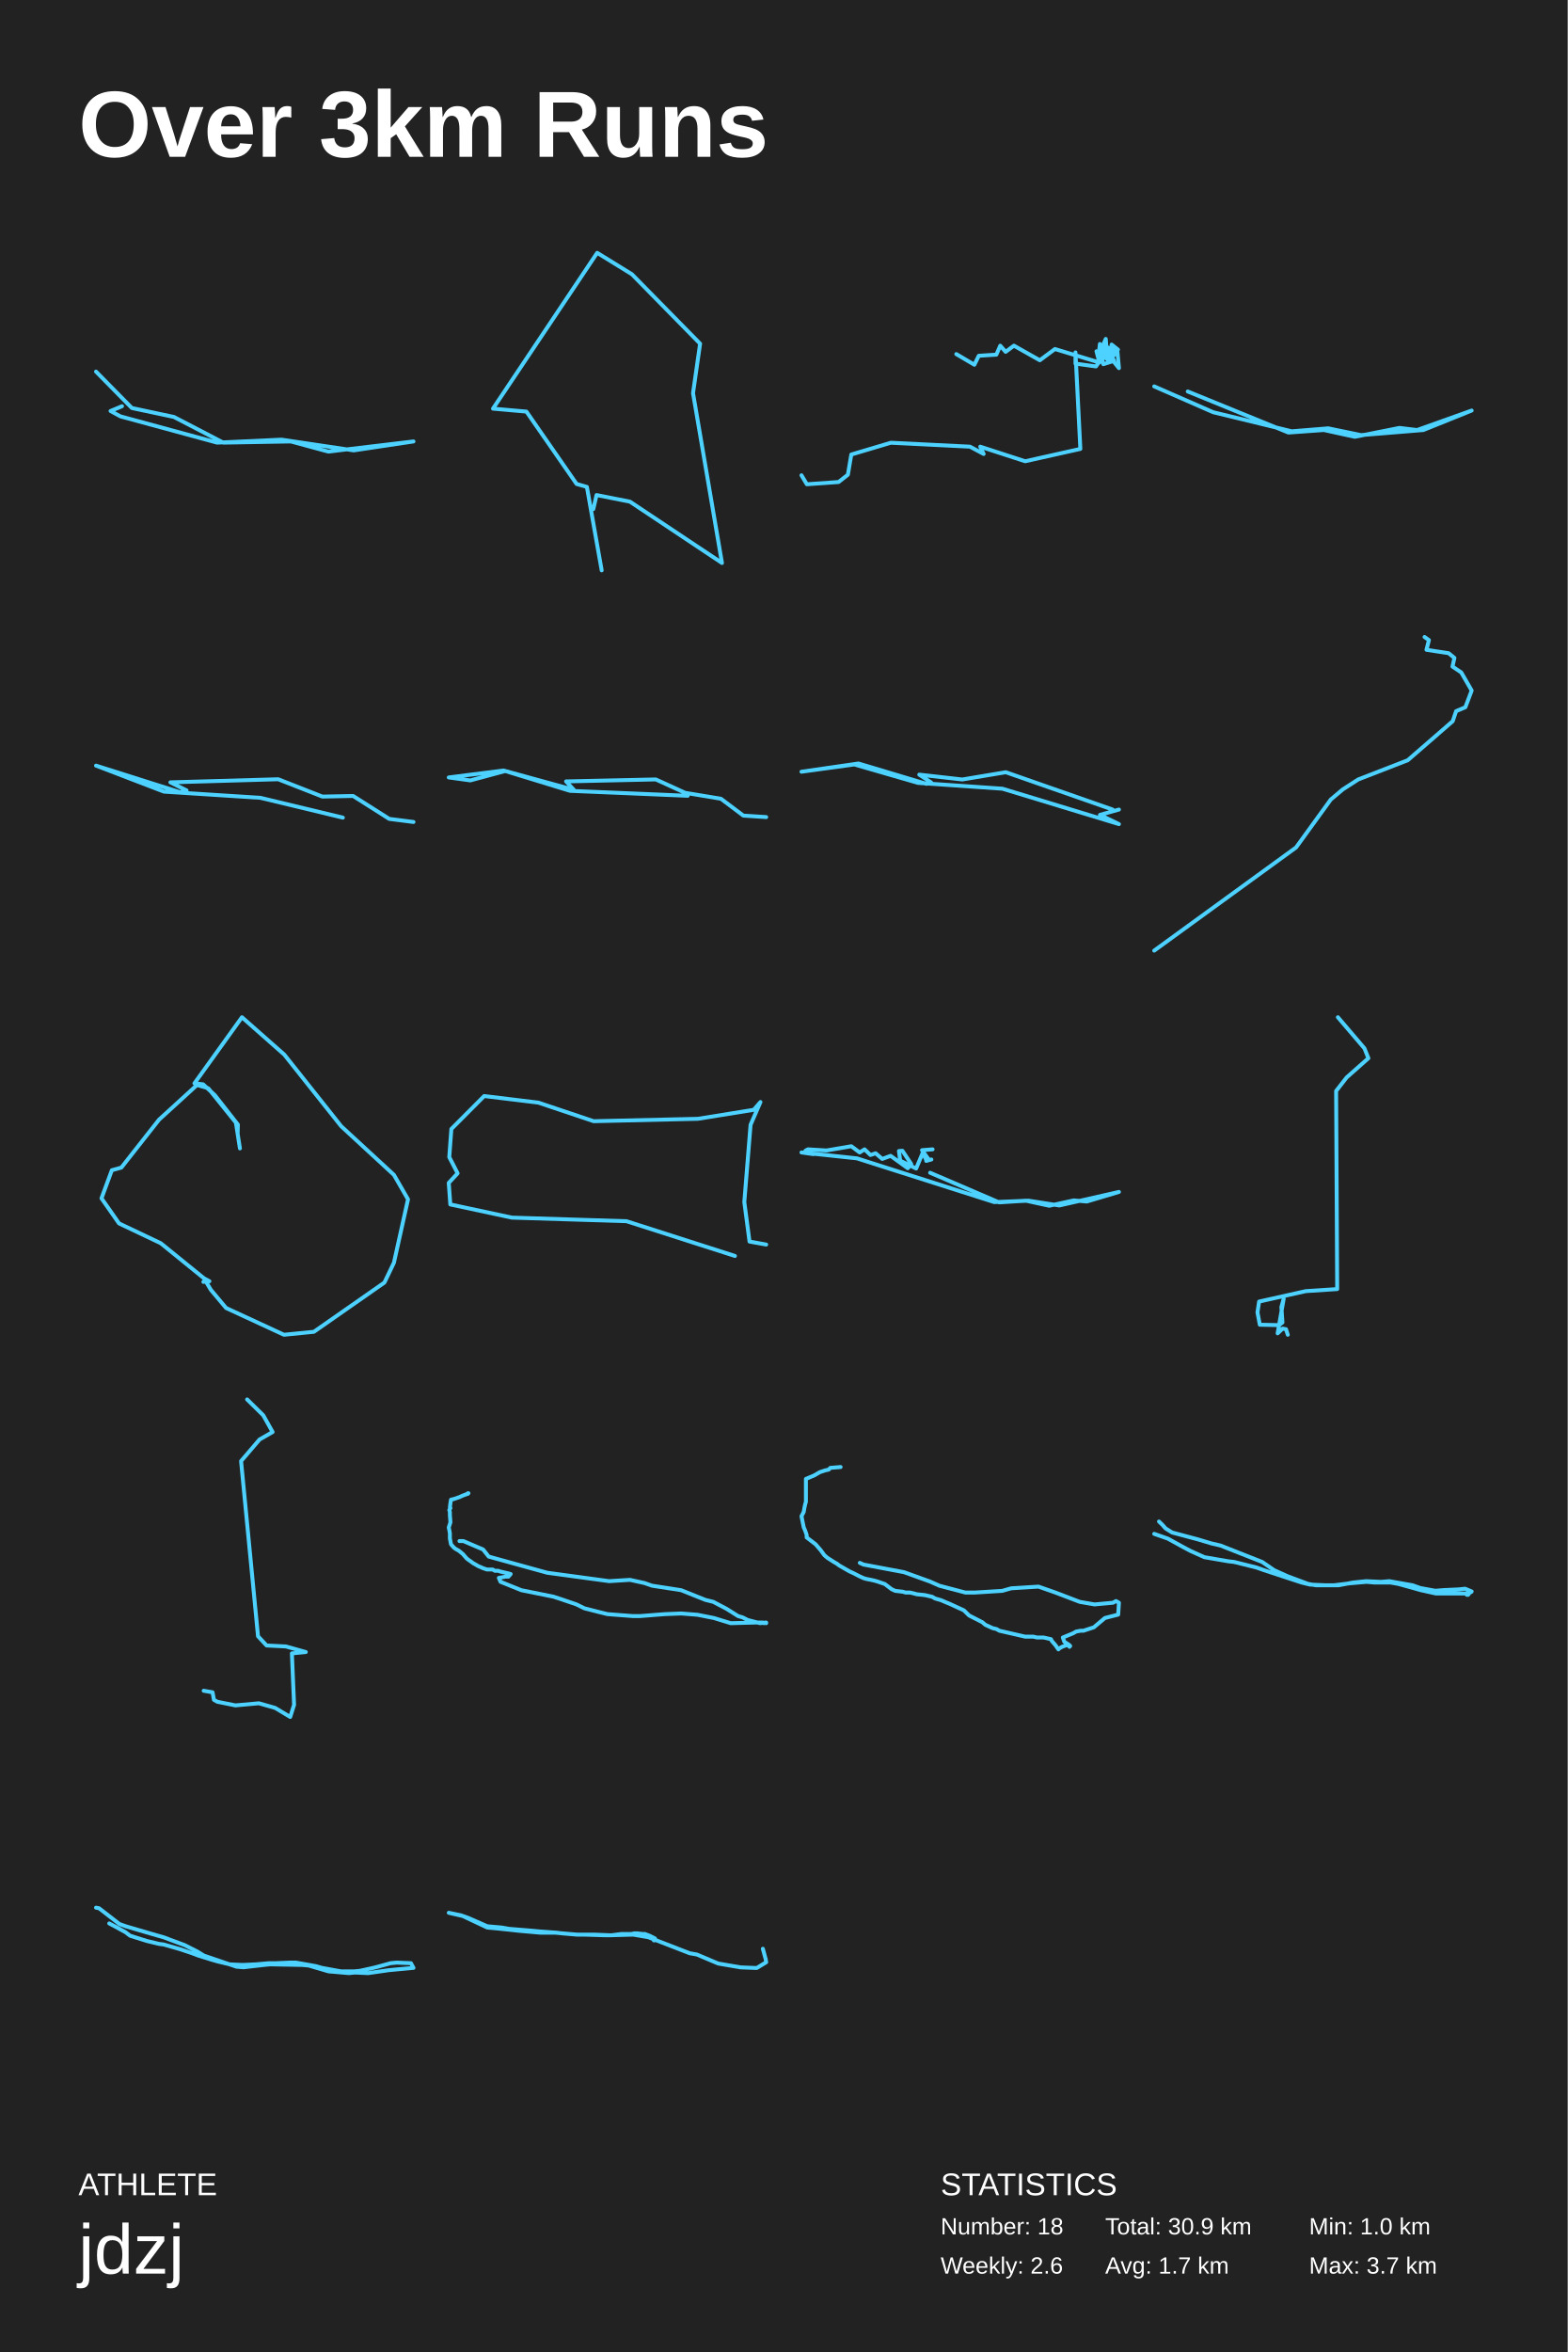
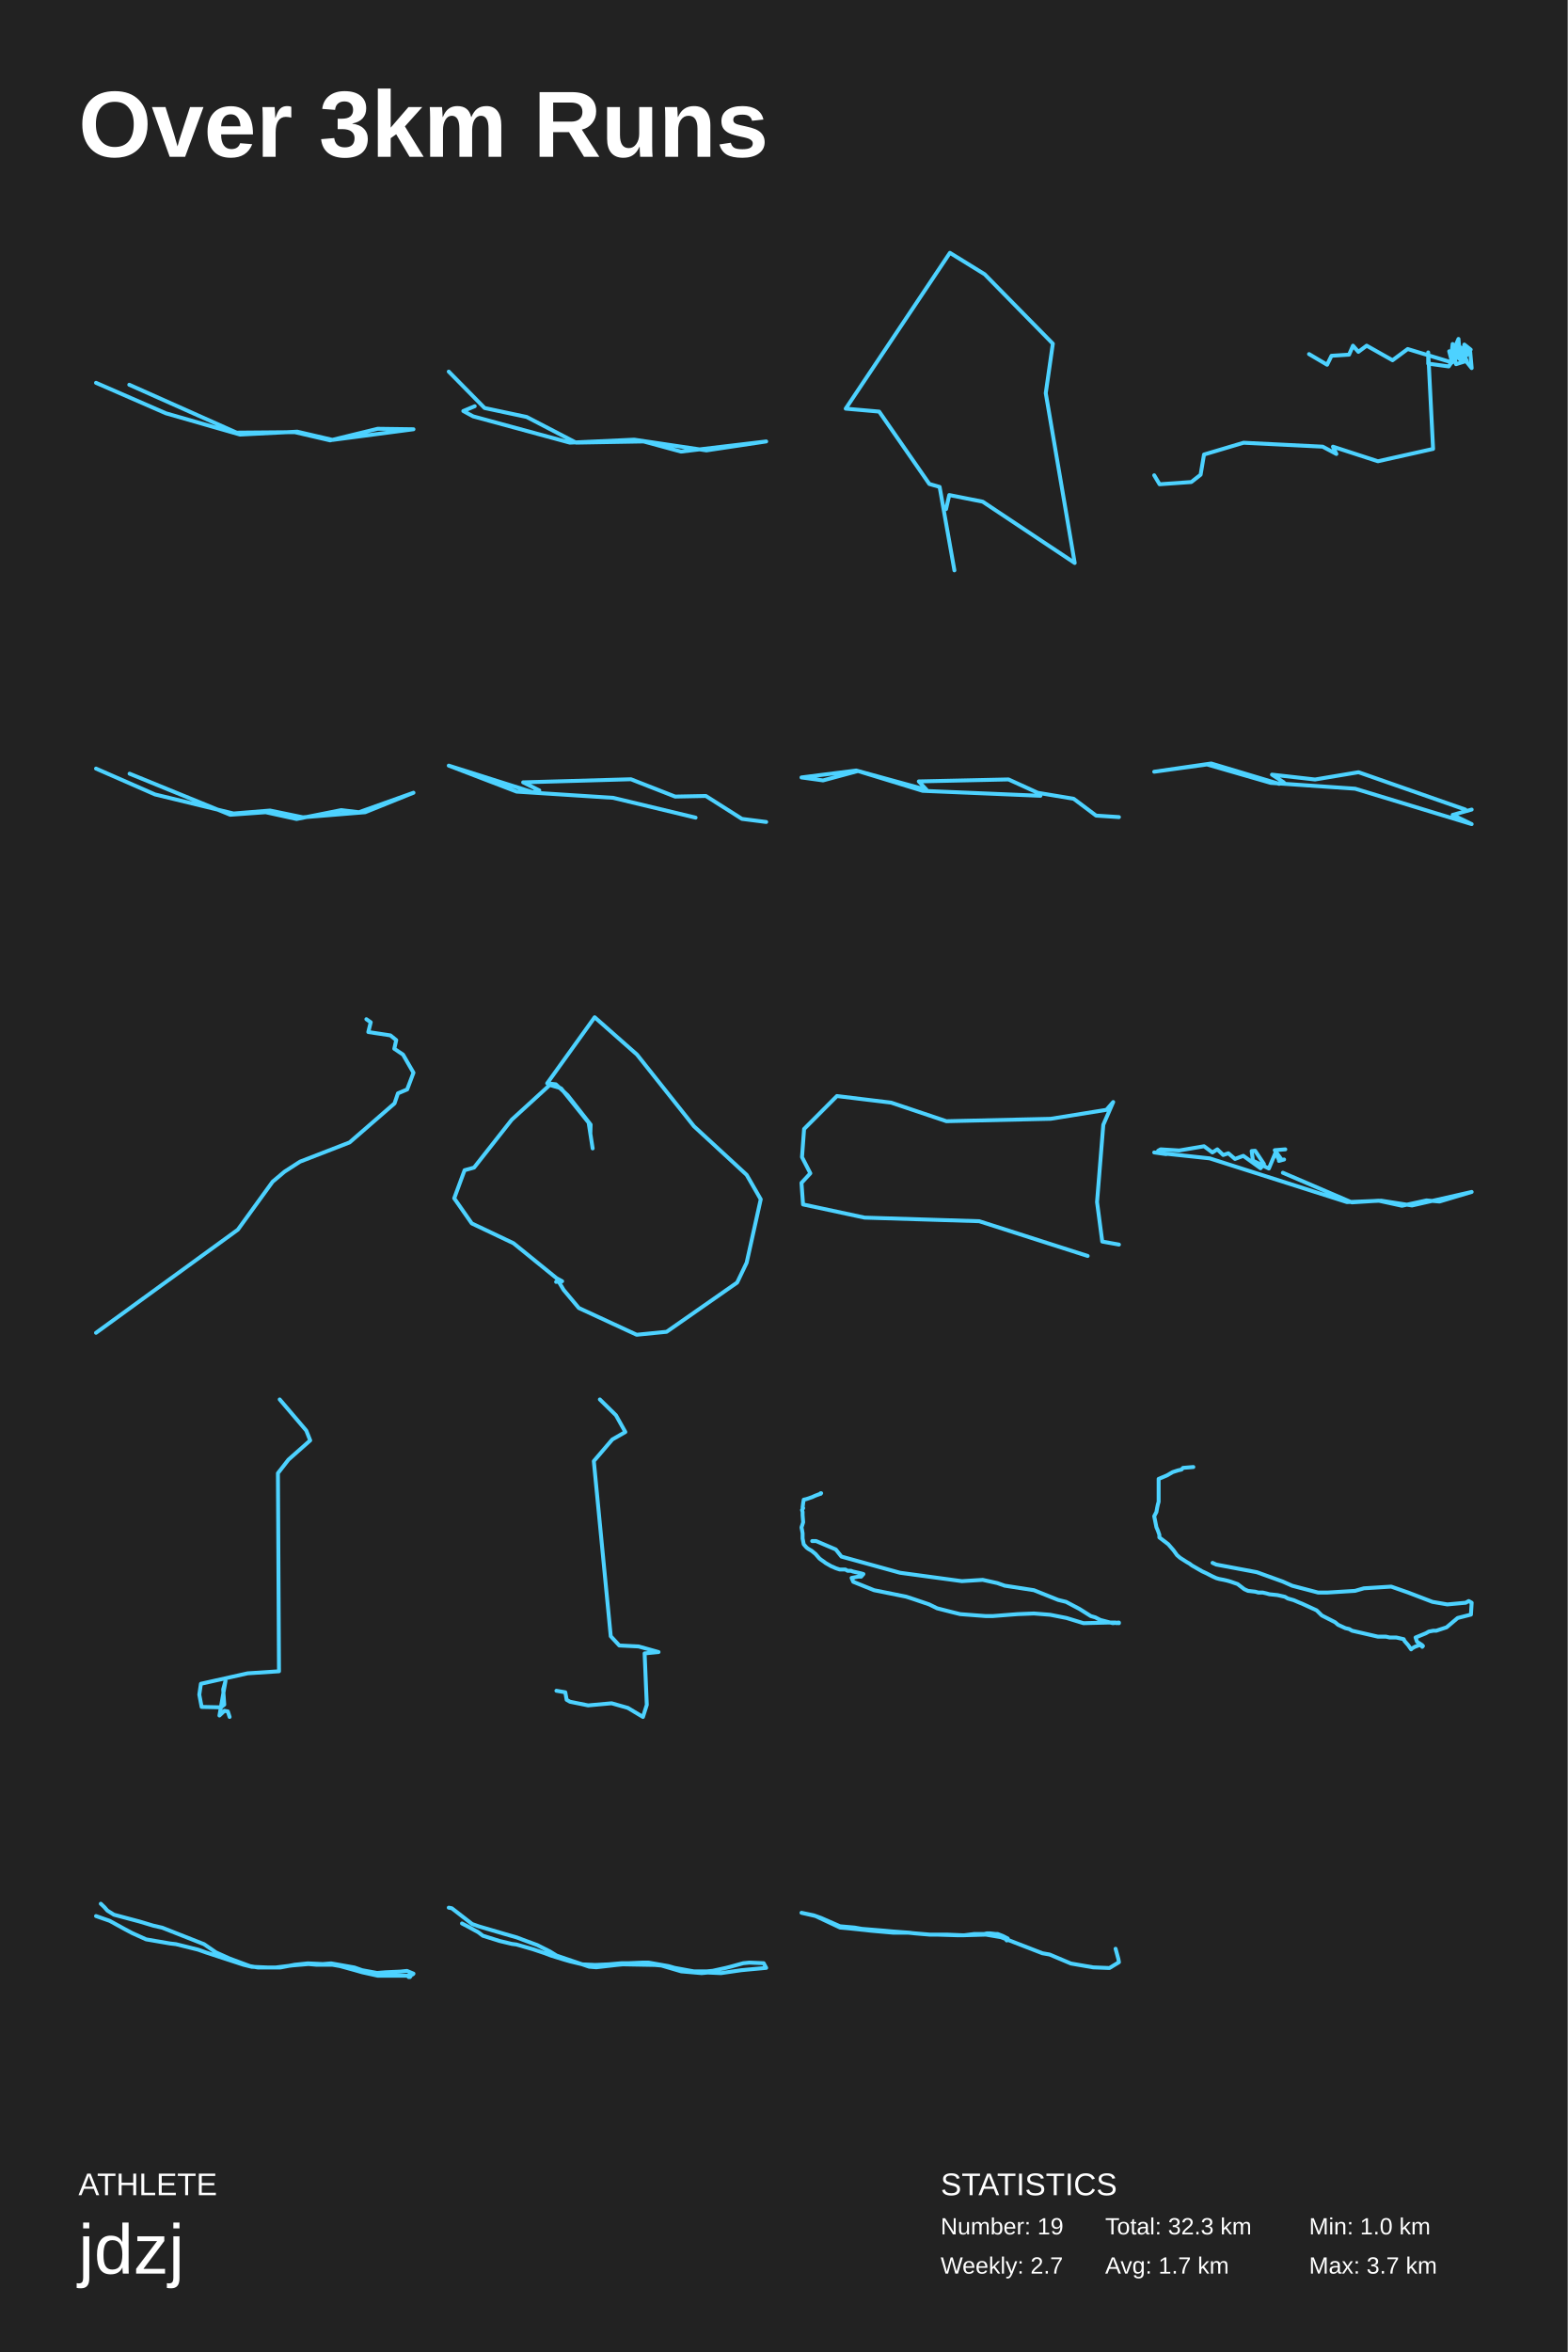
<svg xmlns="http://www.w3.org/2000/svg" baseProfile="full" height="300mm" version="1.1" viewBox="0,0,200,300" width="200mm">
  <defs />
  <rect fill="#222222" height="300" width="200" x="0" y="0" />
  <text fill="#FFFFFF" style="font-size:12px; font-family:Arial; font-weight:bold;" x="10" y="20">Over 3km Runs</text>
  <text fill="#FFFFFF" style="font-size:4px; font-family:Arial" x="10" y="280">ATHLETE</text>
  <text fill="#FFFFFF" style="font-size:9px; font-family:Arial" x="10" y="290">jdzj</text>
  <text fill="#FFFFFF" style="font-size:4px; font-family:Arial" x="120" y="280">STATISTICS</text>
-   <text fill="#FFFFFF" style="font-size:3px; font-family:Arial" x="120" y="285">Number: 18</text>
-   <text fill="#FFFFFF" style="font-size:3px; font-family:Arial" x="120" y="290">Weekly: 2.6</text>
-   <text fill="#FFFFFF" style="font-size:3px; font-family:Arial" x="141" y="285">Total: 30.9 km</text>
+   <text fill="#FFFFFF" style="font-size:3px; font-family:Arial" x="120" y="285">Number: 19</text>
+   <text fill="#FFFFFF" style="font-size:3px; font-family:Arial" x="120" y="290">Weekly: 2.7</text>
+   <text fill="#FFFFFF" style="font-size:3px; font-family:Arial" x="141" y="285">Total: 32.3 km</text>
  <text fill="#FFFFFF" style="font-size:3px; font-family:Arial" x="141" y="290">Avg: 1.7 km</text>
  <text fill="#FFFFFF" style="font-size:3px; font-family:Arial" x="167" y="285">Min: 1.0 km</text>
  <text fill="#FFFFFF" style="font-size:3px; font-family:Arial" x="167" y="290">Max: 3.7 km</text>
-   <polyline fill="none" points="12.25,47.399 16.824,52.043 22.193,53.185 28.49,56.459 37.107,56.307 41.879,57.601 52.75,56.307 45.127,57.449 35.914,56.078 27.694,56.459 15.365,53.109 14.106,52.424 15.564,51.815" stroke="#4dd2ff" stroke-linecap="round" stroke-linejoin="round" stroke-width="0.5" />
-   <polyline fill="none" points="76.761,72.75 74.874,62.107 73.561,61.73 67.16,52.5 62.893,52.123 76.187,32.25 80.618,34.981 89.317,43.835 88.414,50.146 92.107,71.808 80.372,63.991 76.105,63.143 75.695,64.933" stroke="#4dd2ff" stroke-linecap="round" stroke-linejoin="round" stroke-width="0.5" />
-   <polyline fill="none" points="122.002,45.164 124.307,46.524 124.868,45.379 127.111,45.236 127.609,44.091 128.295,44.878 129.354,44.091 132.656,45.951 134.588,44.52 140.258,46.238 139.884,44.806 142.563,45.093 140.569,44.377 141.068,43.232 141.192,44.806 140.881,44.091 140.195,45.021 140.32,43.876 141.192,45.093 140.258,44.806 142.127,44.592 142.127,45.307 141.317,44.305 140.008,45.021 142.625,44.592 141.815,43.947 141.566,46.095 140.445,45.164 140.32,45.951 141.878,44.949 141.192,45.021 142.75,46.953 142.563,44.878 141.628,45.021 142.127,46.023 140.756,46.452 140.569,45.665 139.822,46.739 137.205,46.381 137.205,44.949 137.828,57.259 130.787,58.834 125.055,56.973 125.491,57.904 123.746,56.973 113.652,56.472 108.605,57.975 108.169,60.552 106.985,61.482 102.935,61.768 102.25,60.623" stroke="#4dd2ff" stroke-linecap="round" stroke-linejoin="round" stroke-width="0.5" />
-   <polyline fill="none" points="151.53,49.934 164.372,55.174 168.888,54.85 172.839,55.715 178.53,54.58 180.788,54.85 187.75,52.365 181.588,54.85 173.639,55.499 169.452,54.634 164.795,55.012 154.776,52.581 147.25,49.285" stroke="#4dd2ff" stroke-linecap="round" stroke-linejoin="round" stroke-width="0.5" />
-   <polyline fill="none" points="52.75,104.844 49.656,104.449 45.049,101.526 41.129,101.605 35.491,99.394 21.739,99.789 23.802,100.816 22.977,101.053 12.25,97.656 20.914,100.974 33.222,101.763 43.742,104.291" stroke="#4dd2ff" stroke-linecap="round" stroke-linejoin="round" stroke-width="0.5" />
-   <polyline fill="none" points="97.75,104.221 94.834,104.031 91.972,101.882 87.405,101.124 83.663,99.417 72.217,99.67 73.208,100.744 64.238,98.279 57.25,99.164 60.001,99.543 64.459,98.343 72.713,100.871 87.735,101.503" stroke="#4dd2ff" stroke-linecap="round" stroke-linejoin="round" stroke-width="0.5" />
-   <polyline fill="none" points="141.942,103.26 128.316,98.497 122.769,99.425 117.276,98.806 118.784,99.796 118.191,99.982 109.521,97.384 102.25,98.435 108.982,97.507 117.114,99.858 127.886,100.6 142.75,105.116 140.326,103.941 142.75,103.26" stroke="#4dd2ff" stroke-linecap="round" stroke-linejoin="round" stroke-width="0.5" />
-   <polyline fill="none" points="181.739,81.25 182.296,81.642 181.986,82.886 184.806,83.313 185.55,83.917 185.302,85.019 186.418,85.766 187.75,88.077 186.944,90.211 185.767,90.708 185.333,91.988 179.6,96.966 173.279,99.419 171.296,100.699 169.778,101.979 165.346,108.095 147.25,121.25" stroke="#4dd2ff" stroke-linecap="round" stroke-linejoin="round" stroke-width="0.5" />
-   <polyline fill="none" points="30.609,146.481 30.095,143.194 26.57,138.811 25.138,138.39 20.291,142.815 15.481,148.926 14.269,149.263 12.947,152.845 15.187,156.048 20.511,158.577 26.276,163.254 25.946,163.507 26.717,163.423 26.019,163.044 26.9,164.519 28.846,166.837 36.227,170.25 40.046,169.871 49.042,163.592 50.254,161.063 52.053,152.972 50.254,149.853 43.534,143.658 36.264,134.512 30.866,129.75 24.807,138.179 25.909,138.305 27.414,139.696 30.352,143.447 30.315,144.627" stroke="#4dd2ff" stroke-linecap="round" stroke-linejoin="round" stroke-width="0.5" />
-   <polyline fill="none" points="93.76,160.198 79.927,155.767 65.297,155.309 57.45,153.628 57.25,150.879 58.381,149.656 57.317,147.594 57.583,144.004 61.772,139.802 68.688,140.642 75.738,143.011 89.038,142.705 96.154,141.559 97.018,140.566 95.755,143.469 94.957,153.323 95.622,158.364 97.75,158.746" stroke="#4dd2ff" stroke-linecap="round" stroke-linejoin="round" stroke-width="0.5" />
-   <polyline fill="none" points="118.663,149.586 127.465,153.364 130.879,153.148 133.854,153.796 136.987,153.112 138.647,153.256 142.75,152.033 135.139,153.76 131.223,153.148 126.838,153.328 109.329,147.751 102.25,146.996 103.785,147.212 102.751,146.78 103.064,146.6 105.445,146.744 108.608,146.204 109.673,146.996 110.3,146.6 111.052,147.32 111.709,147.104 112.555,147.823 113.62,147.428 115.813,149.011 116.251,148.471 115.124,146.78 114.685,146.816 114.842,148.039 116.878,149.047 117.723,147.032 118.193,148.003 118.82,147.895 118.162,148.075 118.538,147.967 117.629,146.708 118.976,146.6" stroke="#4dd2ff" stroke-linecap="round" stroke-linejoin="round" stroke-width="0.5" />
-   <polyline fill="none" points="164.293,170.25 164.065,169.545 163.633,169.466 162.996,170.067 163.77,165.652 163.474,166.723 163.61,168.682 163.178,169.022 160.722,168.97 160.426,167.402 160.631,166.017 166.59,164.685 170.593,164.424 170.457,139.157 171.799,137.432 174.574,134.976 174.074,133.722 170.684,129.75" stroke="#4dd2ff" stroke-linecap="round" stroke-linejoin="round" stroke-width="0.5" />
-   <polyline fill="none" points="25.986,215.658 27.119,215.855 27.291,216.813 27.719,217.059 30.029,217.526 33.024,217.255 35.099,217.845 37.025,219.0 37.517,217.452 37.239,210.891 39.014,210.719 36.469,210.006 34.008,209.883 32.917,208.704 30.756,186.365 33.11,183.612 34.778,182.654 33.58,180.515 31.527,178.5" stroke="#4dd2ff" stroke-linecap="round" stroke-linejoin="round" stroke-width="0.5" />
-   <polyline fill="none" points="58.614,196.564 59.117,196.564 61.63,197.637 62.348,198.544 69.816,200.606 77.715,201.678 80.372,201.513 82.239,201.925 83.173,202.255 86.907,202.833 89.995,204.07 91.0,204.317 92.723,205.225 94.16,206.132 94.734,206.297 95.38,206.627 96.96,207.039 97.75,206.957 97.678,206.957 97.678,206.957 97.463,207.039 97.606,206.957 97.678,206.957 97.75,207.039 97.319,206.957 96.386,206.957 93.226,207.039 91.072,206.379 88.989,205.967 86.907,205.802 84.824,205.884 83.747,205.967 81.665,206.132 80.731,206.132 77.5,205.884 76.495,205.637 74.556,205.142 73.551,204.647 71.612,203.987 70.606,203.658 66.513,202.833 63.856,201.761 63.641,201.266 64.503,201.101 64.862,201.101 65.149,200.771 64.862,200.688 64.144,200.523 63.785,200.441 63.569,200.358 63.138,200.358 62.851,200.193 62.492,200.193 62.133,200.193 61.63,200.028 61.271,199.864 61.056,199.781 60.338,199.369 60.122,199.204 59.763,198.956 59.548,198.791 59.332,198.544 59.045,198.214 58.543,197.802 58.112,197.554 57.896,197.389 57.537,196.977 57.394,196.234 57.394,195.575 57.322,195.162 57.25,194.832 57.465,194.172 57.394,193.265 57.394,192.853 57.322,192.605 57.465,192.358 57.394,192.275 57.465,191.698 57.537,191.286 57.896,191.203 58.614,190.956 58.973,190.791 59.189,190.708 59.62,190.543 59.691,190.543 59.691,190.461 59.763,190.461" stroke="#4dd2ff" stroke-linecap="round" stroke-linejoin="round" stroke-width="0.5" />
-   <polyline fill="none" points="109.691,199.345 110.162,199.561 115.342,200.535 118.638,201.725 119.863,202.266 123.159,203.131 124.384,203.131 127.869,202.915 128.999,202.591 132.484,202.374 134.65,203.131 135.78,203.564 137.758,204.321 139.642,204.646 141.997,204.43 142.373,204.213 142.75,204.43 142.656,205.944 140.96,206.377 139.548,207.567 138.888,207.783 138.229,208 137.852,208 137.287,208.108 136.91,208.324 135.592,208.865 135.78,209.406 136.44,209.839 136.44,209.947 136.44,210.055 136.534,209.947 136.063,209.839 135.498,210.055 135.309,210.163 135.121,210.271 135.027,210.38 135.027,210.38 134.65,209.839 134.462,209.622 134.179,209.298 134.085,209.081 133.143,208.865 132.766,208.865 132.295,208.865 131.824,208.757 131.259,208.757 130.788,208.757 129.847,208.54 129.376,208.432 128.905,208.324 128.434,208.216 127.492,208 127.115,207.783 126.644,207.675 126.173,207.459 125.702,207.242 125.326,206.918 124.478,206.485 123.63,206.052 122.971,205.403 122.5,205.187 122.029,204.97 121.558,204.754 121.087,204.538 120.805,204.43 120.051,204.105 119.674,203.997 119.298,203.889 118.921,203.672 118.45,203.564 117.979,203.456 116.943,203.348 116.566,203.24 116.095,203.131 115.53,203.131 115.153,203.023 114.212,202.915 113.741,202.699 112.893,202.05 111.951,201.725 111.574,201.617 111.103,201.509 110.538,201.401 110.162,201.292 109.691,201.076 108.843,200.643 108.372,200.427 107.995,200.211 107.053,199.67 106.771,199.453 106.394,199.237 105.547,198.696 105.17,198.371 104.699,197.722 104.04,196.965 102.909,196.1 102.909,195.775 102.721,195.234 102.533,194.801 102.25,193.395 102.533,192.854 102.627,192.313 102.721,191.881 102.815,191.556 102.815,191.015 102.815,189.609 102.815,188.635 103.851,188.202 104.605,187.77 105.264,187.553 105.735,187.445 105.923,187.229 107.242,187.12" stroke="#4dd2ff" stroke-linecap="round" stroke-linejoin="round" stroke-width="0.5" />
-   <polyline fill="none" points="147.859,194.072 148.316,194.509 148.696,194.946 149.534,195.471 152.807,196.345 154.558,196.87 155.7,197.132 161.029,199.231 162.552,200.28 164.303,201.067 166.891,202.029 167.881,202.204 169.708,202.204 170.773,202.204 172.601,201.854 174.275,201.679 176.179,201.767 177.244,201.679 180.213,202.204 181.203,202.554 183.106,202.903 184.172,202.816 186.075,202.729 186.913,202.641 187.75,202.991 187.674,203.078 187.445,203.166 187.369,203.253 187.369,203.341 187.293,203.253 187.141,203.428 187.141,203.253 187.217,203.341 187.293,203.428 187.217,203.341 187.369,203.166 187.293,203.166 187.217,203.166 187.217,203.253 187.217,203.166 187.217,203.166 187.217,203.166 187.217,203.253 187.141,203.253 187.141,203.253 187.065,203.253 186.989,203.253 187.141,203.253 187.141,203.253 187.141,203.253 187.065,203.253 187.065,203.341 186.913,203.253 185.162,203.253 183.182,203.253 181.203,202.816 180.289,202.554 178.386,202.029 177.397,201.854 175.341,201.854 174.352,201.767 172.296,201.942 170.164,202.204 169.175,202.204 167.119,202.116 166.054,201.854 161.258,200.28 160.268,199.93 157.451,199.231 156.69,199.143 153.645,198.619 151.894,197.832 150.904,197.307 149.001,196.258 147.25,195.646" stroke="#4dd2ff" stroke-linecap="round" stroke-linejoin="round" stroke-width="0.5" />
-   <polyline fill="none" points="12.25,243.325 12.639,243.4 15.236,245.413 16.079,245.711 19.389,246.68 20.947,247.127 21.726,247.425 23.543,248.096 25.166,248.916 26.01,249.438 30.163,250.855 31.072,250.929 33.668,250.631 34.447,250.556 38.536,250.631 39.38,250.706 41.911,251.451 44.507,251.675 45.286,251.6 46.974,251.675 49.57,251.302 50.349,251.227 51.971,251.078 52.75,251.004 52.425,250.407 50.608,250.333 49.829,250.407 48.207,250.855 47.623,251.004 45.935,251.376 45.156,251.451 43.534,251.451 42.69,251.302 41.067,251.004 40.288,250.78 37.757,250.333 36.913,250.333 35.226,250.407 34.317,250.407 32.63,250.556 30.942,250.631 29.32,250.556 27.762,250.184 26.983,249.96 25.296,249.438 24.517,249.14 22.959,248.618 20.882,248.022 20.298,247.947 18.74,247.575 16.599,246.904 16.014,246.456 14.651,245.711 13.938,245.338" stroke="#4dd2ff" stroke-linecap="round" stroke-linejoin="round" stroke-width="0.5" />
-   <polyline fill="none" points="97.322,248.565 97.679,249.875 97.75,250.285 96.538,251.022 94.47,250.94 91.618,250.448 88.908,249.302 87.982,249.138 82.705,247.091 80.78,246.763 77.857,246.845 75.86,246.763 74.434,246.763 73.578,246.763 71.653,246.599 71.011,246.517 68.801,246.353 67.945,246.272 64.951,246.026 64.024,245.862 62.17,245.698 59.746,244.634 58.819,244.306 57.25,243.978 59.033,244.388 60.601,245.125 62.17,245.862 63.097,245.944 65.45,246.19 66.163,246.272 68.017,246.435 68.944,246.517 70.869,246.517 71.724,246.599 73.65,246.763 74.505,246.763 77.143,246.845 77.999,246.845 79.283,246.681 79.71,246.681 79.996,246.681 80.281,246.681 80.566,246.681 80.923,246.599 81.279,246.599 81.992,246.681 82.277,246.681 82.919,246.927 83.561,247.254 83.489,247.418 83.489,247.5 83.418,247.5" stroke="#4dd2ff" stroke-linecap="round" stroke-linejoin="round" stroke-width="0.5" />
+   <polyline fill="none" points="16.493,49.076 30.19,55.184 37.603,55.122 42.115,56.171 48.184,54.69 52.75,54.752 42.437,56.109 37.925,55.06 30.62,55.431 21.166,52.716 12.25,48.829" stroke="#4dd2ff" stroke-linecap="round" stroke-linejoin="round" stroke-width="0.5" />
+   <polyline fill="none" points="57.25,47.399 61.824,52.043 67.193,53.185 73.49,56.459 82.107,56.307 86.879,57.601 97.75,56.307 90.127,57.449 80.914,56.078 72.694,56.459 60.365,53.109 59.106,52.424 60.564,51.815" stroke="#4dd2ff" stroke-linecap="round" stroke-linejoin="round" stroke-width="0.5" />
+   <polyline fill="none" points="121.761,72.75 119.874,62.107 118.561,61.73 112.16,52.5 107.893,52.123 121.187,32.25 125.618,34.981 134.317,43.835 133.414,50.146 137.107,71.808 125.372,63.991 121.105,63.143 120.695,64.933" stroke="#4dd2ff" stroke-linecap="round" stroke-linejoin="round" stroke-width="0.5" />
+   <polyline fill="none" points="167.002,45.164 169.307,46.524 169.868,45.379 172.111,45.236 172.609,44.091 173.295,44.878 174.354,44.091 177.656,45.951 179.588,44.52 185.258,46.238 184.884,44.806 187.563,45.093 185.569,44.377 186.068,43.232 186.192,44.806 185.881,44.091 185.195,45.021 185.32,43.876 186.192,45.093 185.258,44.806 187.127,44.592 187.127,45.307 186.317,44.305 185.008,45.021 187.625,44.592 186.815,43.947 186.566,46.095 185.445,45.164 185.32,45.951 186.878,44.949 186.192,45.021 187.75,46.953 187.563,44.878 186.628,45.021 187.127,46.023 185.756,46.452 185.569,45.665 184.822,46.739 182.205,46.381 182.205,44.949 182.828,57.259 175.787,58.834 170.055,56.973 170.491,57.904 168.746,56.973 158.652,56.472 153.605,57.975 153.169,60.552 151.985,61.482 147.935,61.768 147.25,60.623" stroke="#4dd2ff" stroke-linecap="round" stroke-linejoin="round" stroke-width="0.5" />
+   <polyline fill="none" points="16.53,98.684 29.372,103.924 33.888,103.6 37.839,104.465 43.53,103.33 45.788,103.6 52.75,101.115 46.588,103.6 38.639,104.249 34.452,103.384 29.795,103.762 19.776,101.331 12.25,98.035" stroke="#4dd2ff" stroke-linecap="round" stroke-linejoin="round" stroke-width="0.5" />
+   <polyline fill="none" points="97.75,104.844 94.656,104.449 90.049,101.526 86.129,101.605 80.491,99.394 66.739,99.789 68.802,100.816 67.977,101.053 57.25,97.656 65.914,100.974 78.222,101.763 88.742,104.291" stroke="#4dd2ff" stroke-linecap="round" stroke-linejoin="round" stroke-width="0.5" />
+   <polyline fill="none" points="142.75,104.221 139.834,104.031 136.972,101.882 132.405,101.124 128.663,99.417 117.217,99.67 118.208,100.744 109.238,98.279 102.25,99.164 105.001,99.543 109.459,98.343 117.713,100.871 132.735,101.503" stroke="#4dd2ff" stroke-linecap="round" stroke-linejoin="round" stroke-width="0.5" />
+   <polyline fill="none" points="186.942,103.26 173.316,98.497 167.769,99.425 162.276,98.806 163.784,99.796 163.191,99.982 154.521,97.384 147.25,98.435 153.982,97.507 162.114,99.858 172.886,100.6 187.75,105.116 185.326,103.941 187.75,103.26" stroke="#4dd2ff" stroke-linecap="round" stroke-linejoin="round" stroke-width="0.5" />
+   <polyline fill="none" points="46.739,130 47.296,130.392 46.986,131.636 49.806,132.063 50.55,132.667 50.302,133.769 51.418,134.516 52.75,136.827 51.944,138.961 50.767,139.458 50.333,140.738 44.6,145.716 38.279,148.169 36.296,149.449 34.778,150.729 30.346,156.845 12.25,170" stroke="#4dd2ff" stroke-linecap="round" stroke-linejoin="round" stroke-width="0.5" />
+   <polyline fill="none" points="75.609,146.481 75.095,143.194 71.57,138.811 70.138,138.39 65.291,142.815 60.481,148.926 59.269,149.263 57.947,152.845 60.187,156.048 65.511,158.577 71.276,163.254 70.946,163.507 71.717,163.423 71.019,163.044 71.9,164.519 73.846,166.837 81.227,170.25 85.046,169.871 94.042,163.592 95.254,161.063 97.053,152.972 95.254,149.853 88.534,143.658 81.264,134.512 75.866,129.75 69.807,138.179 70.909,138.305 72.414,139.696 75.352,143.447 75.315,144.627" stroke="#4dd2ff" stroke-linecap="round" stroke-linejoin="round" stroke-width="0.5" />
+   <polyline fill="none" points="138.76,160.198 124.927,155.767 110.297,155.309 102.45,153.628 102.25,150.879 103.381,149.656 102.317,147.594 102.583,144.004 106.772,139.802 113.688,140.642 120.738,143.011 134.038,142.705 141.154,141.559 142.018,140.566 140.755,143.469 139.957,153.323 140.622,158.364 142.75,158.746" stroke="#4dd2ff" stroke-linecap="round" stroke-linejoin="round" stroke-width="0.5" />
+   <polyline fill="none" points="163.663,149.586 172.465,153.364 175.879,153.148 178.854,153.796 181.987,153.112 183.647,153.256 187.75,152.033 180.139,153.76 176.223,153.148 171.838,153.328 154.329,147.751 147.25,146.996 148.785,147.212 147.751,146.78 148.064,146.6 150.445,146.744 153.608,146.204 154.673,146.996 155.3,146.6 156.052,147.32 156.709,147.104 157.555,147.823 158.62,147.428 160.813,149.011 161.251,148.471 160.124,146.78 159.685,146.816 159.842,148.039 161.878,149.047 162.723,147.032 163.193,148.003 163.82,147.895 163.162,148.075 163.538,147.967 162.629,146.708 163.976,146.6" stroke="#4dd2ff" stroke-linecap="round" stroke-linejoin="round" stroke-width="0.5" />
+   <polyline fill="none" points="29.293,219.0 29.065,218.295 28.633,218.216 27.996,218.817 28.77,214.402 28.474,215.473 28.61,217.432 28.178,217.772 25.722,217.72 25.426,216.152 25.631,214.767 31.59,213.435 35.593,213.174 35.457,187.907 36.799,186.182 39.574,183.726 39.074,182.472 35.684,178.5" stroke="#4dd2ff" stroke-linecap="round" stroke-linejoin="round" stroke-width="0.5" />
+   <polyline fill="none" points="70.986,215.658 72.119,215.855 72.291,216.813 72.719,217.059 75.029,217.526 78.024,217.255 80.099,217.845 82.025,219.0 82.517,217.452 82.239,210.891 84.014,210.719 81.469,210.006 79.008,209.883 77.917,208.704 75.756,186.365 78.11,183.612 79.778,182.654 78.58,180.515 76.527,178.5" stroke="#4dd2ff" stroke-linecap="round" stroke-linejoin="round" stroke-width="0.5" />
+   <polyline fill="none" points="103.614,196.564 104.117,196.564 106.63,197.637 107.348,198.544 114.816,200.606 122.715,201.678 125.372,201.513 127.239,201.925 128.173,202.255 131.907,202.833 134.995,204.07 136.0,204.317 137.723,205.225 139.16,206.132 139.734,206.297 140.38,206.627 141.96,207.039 142.75,206.957 142.678,206.957 142.678,206.957 142.463,207.039 142.606,206.957 142.678,206.957 142.75,207.039 142.319,206.957 141.386,206.957 138.226,207.039 136.072,206.379 133.989,205.967 131.907,205.802 129.824,205.884 128.747,205.967 126.665,206.132 125.731,206.132 122.5,205.884 121.495,205.637 119.556,205.142 118.551,204.647 116.612,203.987 115.606,203.658 111.513,202.833 108.856,201.761 108.641,201.266 109.503,201.101 109.862,201.101 110.149,200.771 109.862,200.688 109.144,200.523 108.785,200.441 108.569,200.358 108.138,200.358 107.851,200.193 107.492,200.193 107.133,200.193 106.63,200.028 106.271,199.864 106.056,199.781 105.338,199.369 105.122,199.204 104.763,198.956 104.548,198.791 104.332,198.544 104.045,198.214 103.543,197.802 103.112,197.554 102.896,197.389 102.537,196.977 102.394,196.234 102.394,195.575 102.322,195.162 102.25,194.832 102.465,194.172 102.394,193.265 102.394,192.853 102.322,192.605 102.465,192.358 102.394,192.275 102.465,191.698 102.537,191.286 102.896,191.203 103.614,190.956 103.973,190.791 104.189,190.708 104.62,190.543 104.691,190.543 104.691,190.461 104.763,190.461" stroke="#4dd2ff" stroke-linecap="round" stroke-linejoin="round" stroke-width="0.5" />
+   <polyline fill="none" points="154.691,199.345 155.162,199.561 160.342,200.535 163.638,201.725 164.863,202.266 168.159,203.131 169.384,203.131 172.869,202.915 173.999,202.591 177.484,202.374 179.65,203.131 180.78,203.564 182.758,204.321 184.642,204.646 186.997,204.43 187.373,204.213 187.75,204.43 187.656,205.944 185.96,206.377 184.548,207.567 183.888,207.783 183.229,208 182.852,208 182.287,208.108 181.91,208.324 180.592,208.865 180.78,209.406 181.44,209.839 181.44,209.947 181.44,210.055 181.534,209.947 181.063,209.839 180.498,210.055 180.309,210.163 180.121,210.271 180.027,210.38 180.027,210.38 179.65,209.839 179.462,209.622 179.179,209.298 179.085,209.081 178.143,208.865 177.766,208.865 177.295,208.865 176.824,208.757 176.259,208.757 175.788,208.757 174.847,208.54 174.376,208.432 173.905,208.324 173.434,208.216 172.492,208 172.115,207.783 171.644,207.675 171.173,207.459 170.702,207.242 170.326,206.918 169.478,206.485 168.63,206.052 167.971,205.403 167.5,205.187 167.029,204.97 166.558,204.754 166.087,204.538 165.805,204.43 165.051,204.105 164.674,203.997 164.298,203.889 163.921,203.672 163.45,203.564 162.979,203.456 161.943,203.348 161.566,203.24 161.095,203.131 160.53,203.131 160.153,203.023 159.212,202.915 158.741,202.699 157.893,202.05 156.951,201.725 156.574,201.617 156.103,201.509 155.538,201.401 155.162,201.292 154.691,201.076 153.843,200.643 153.372,200.427 152.995,200.211 152.053,199.67 151.771,199.453 151.394,199.237 150.547,198.696 150.17,198.371 149.699,197.722 149.04,196.965 147.909,196.1 147.909,195.775 147.721,195.234 147.533,194.801 147.25,193.395 147.533,192.854 147.627,192.313 147.721,191.881 147.815,191.556 147.815,191.015 147.815,189.609 147.815,188.635 148.851,188.202 149.605,187.77 150.264,187.553 150.735,187.445 150.923,187.229 152.242,187.12" stroke="#4dd2ff" stroke-linecap="round" stroke-linejoin="round" stroke-width="0.5" />
+   <polyline fill="none" points="12.859,242.822 13.316,243.259 13.696,243.696 14.534,244.221 17.807,245.095 19.558,245.62 20.7,245.882 26.029,247.981 27.552,249.03 29.303,249.817 31.891,250.779 32.881,250.954 34.708,250.954 35.773,250.954 37.601,250.604 39.275,250.429 41.179,250.517 42.244,250.429 45.213,250.954 46.203,251.304 48.106,251.653 49.172,251.566 51.075,251.479 51.913,251.391 52.75,251.741 52.674,251.828 52.445,251.916 52.369,252.003 52.369,252.091 52.293,252.003 52.141,252.178 52.141,252.003 52.217,252.091 52.293,252.178 52.217,252.091 52.369,251.916 52.293,251.916 52.217,251.916 52.217,252.003 52.217,251.916 52.217,251.916 52.217,251.916 52.217,252.003 52.141,252.003 52.141,252.003 52.065,252.003 51.989,252.003 52.141,252.003 52.141,252.003 52.141,252.003 52.065,252.003 52.065,252.091 51.913,252.003 50.162,252.003 48.182,252.003 46.203,251.566 45.289,251.304 43.386,250.779 42.397,250.604 40.341,250.604 39.352,250.517 37.296,250.692 35.164,250.954 34.175,250.954 32.119,250.866 31.054,250.604 26.258,249.03 25.268,248.68 22.451,247.981 21.69,247.893 18.645,247.369 16.894,246.582 15.904,246.057 14.001,245.008 12.25,244.396" stroke="#4dd2ff" stroke-linecap="round" stroke-linejoin="round" stroke-width="0.5" />
+   <polyline fill="none" points="57.25,243.325 57.639,243.4 60.236,245.413 61.079,245.711 64.389,246.68 65.947,247.127 66.726,247.425 68.543,248.096 70.166,248.916 71.01,249.438 75.163,250.855 76.072,250.929 78.668,250.631 79.447,250.556 83.536,250.631 84.38,250.706 86.911,251.451 89.507,251.675 90.286,251.6 91.974,251.675 94.57,251.302 95.349,251.227 96.971,251.078 97.75,251.004 97.425,250.407 95.608,250.333 94.829,250.407 93.207,250.855 92.623,251.004 90.935,251.376 90.156,251.451 88.534,251.451 87.69,251.302 86.067,251.004 85.288,250.78 82.757,250.333 81.913,250.333 80.226,250.407 79.317,250.407 77.63,250.556 75.942,250.631 74.32,250.556 72.762,250.184 71.983,249.96 70.296,249.438 69.517,249.14 67.959,248.618 65.882,248.022 65.298,247.947 63.74,247.575 61.599,246.904 61.014,246.456 59.651,245.711 58.938,245.338" stroke="#4dd2ff" stroke-linecap="round" stroke-linejoin="round" stroke-width="0.5" />
+   <polyline fill="none" points="142.322,248.565 142.679,249.875 142.75,250.285 141.538,251.022 139.47,250.94 136.618,250.448 133.908,249.302 132.982,249.138 127.705,247.091 125.78,246.763 122.857,246.845 120.86,246.763 119.434,246.763 118.578,246.763 116.653,246.599 116.011,246.517 113.801,246.353 112.945,246.272 109.951,246.026 109.024,245.862 107.17,245.698 104.746,244.634 103.819,244.306 102.25,243.978 104.033,244.388 105.601,245.125 107.17,245.862 108.097,245.944 110.45,246.19 111.163,246.272 113.017,246.435 113.944,246.517 115.869,246.517 116.724,246.599 118.65,246.763 119.505,246.763 122.143,246.845 122.999,246.845 124.283,246.681 124.71,246.681 124.996,246.681 125.281,246.681 125.566,246.681 125.923,246.599 126.279,246.599 126.992,246.681 127.277,246.681 127.919,246.927 128.561,247.254 128.489,247.418 128.489,247.5 128.418,247.5" stroke="#4dd2ff" stroke-linecap="round" stroke-linejoin="round" stroke-width="0.5" />
</svg>
